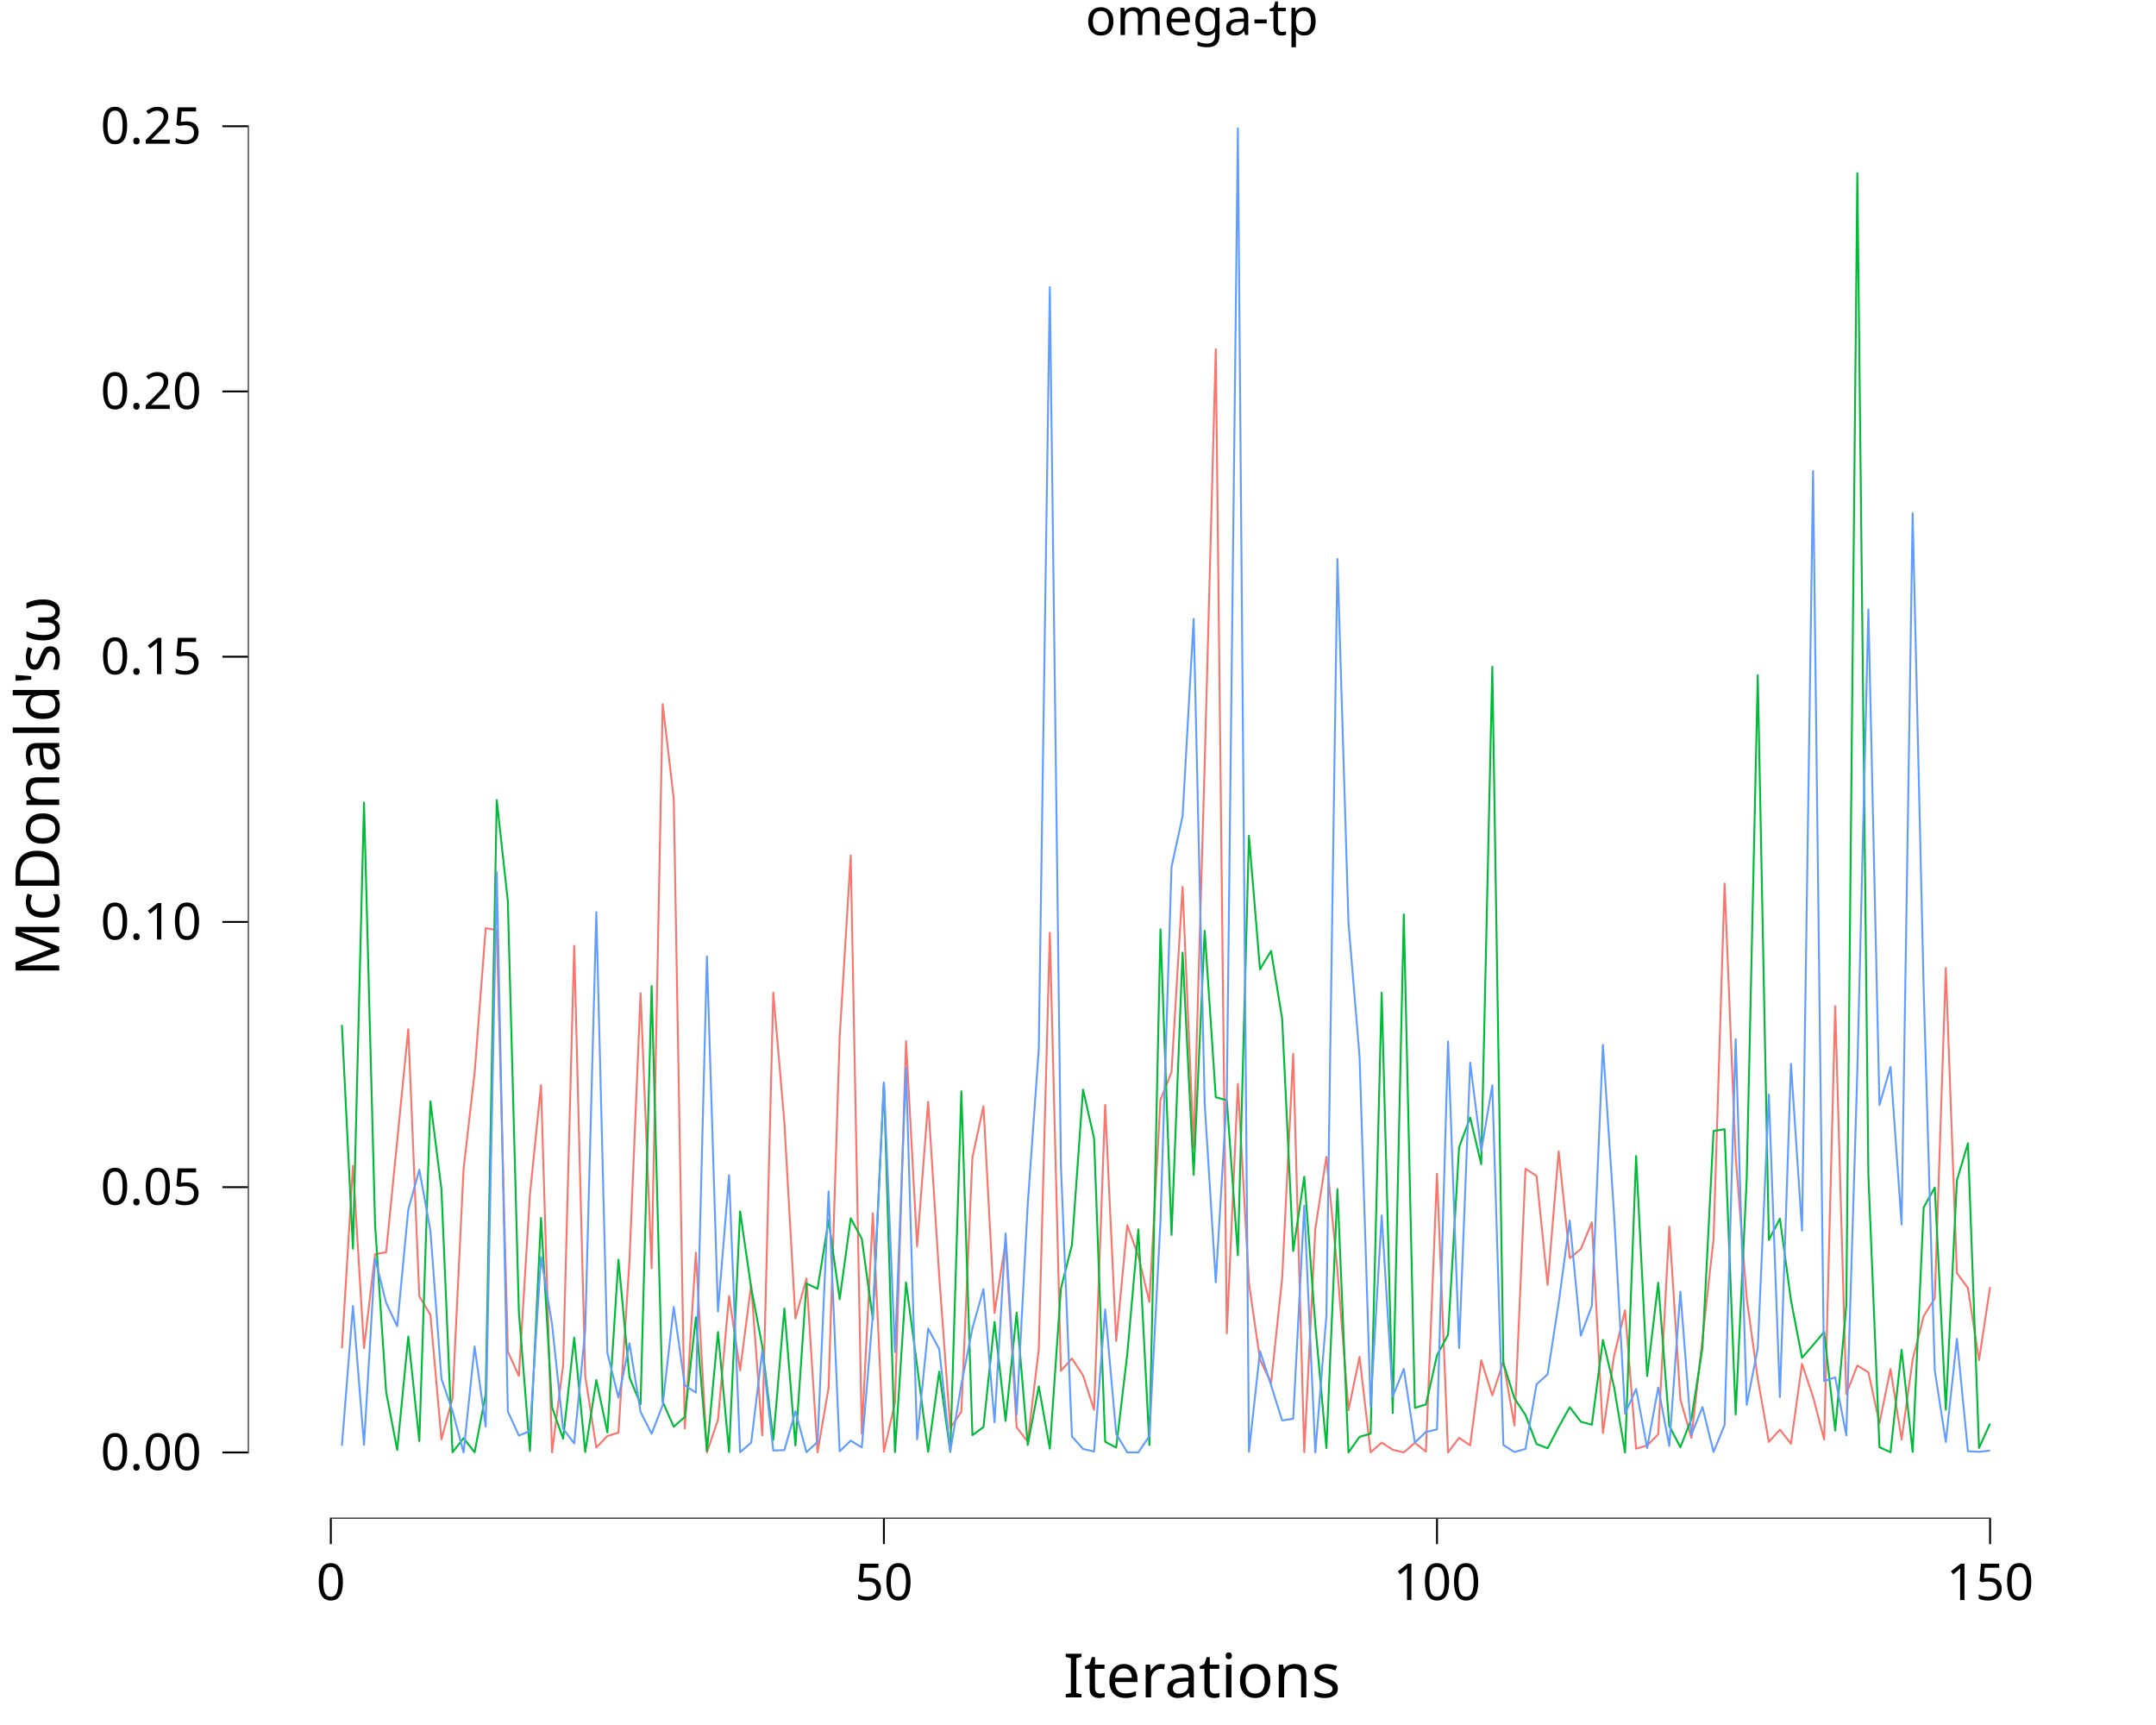
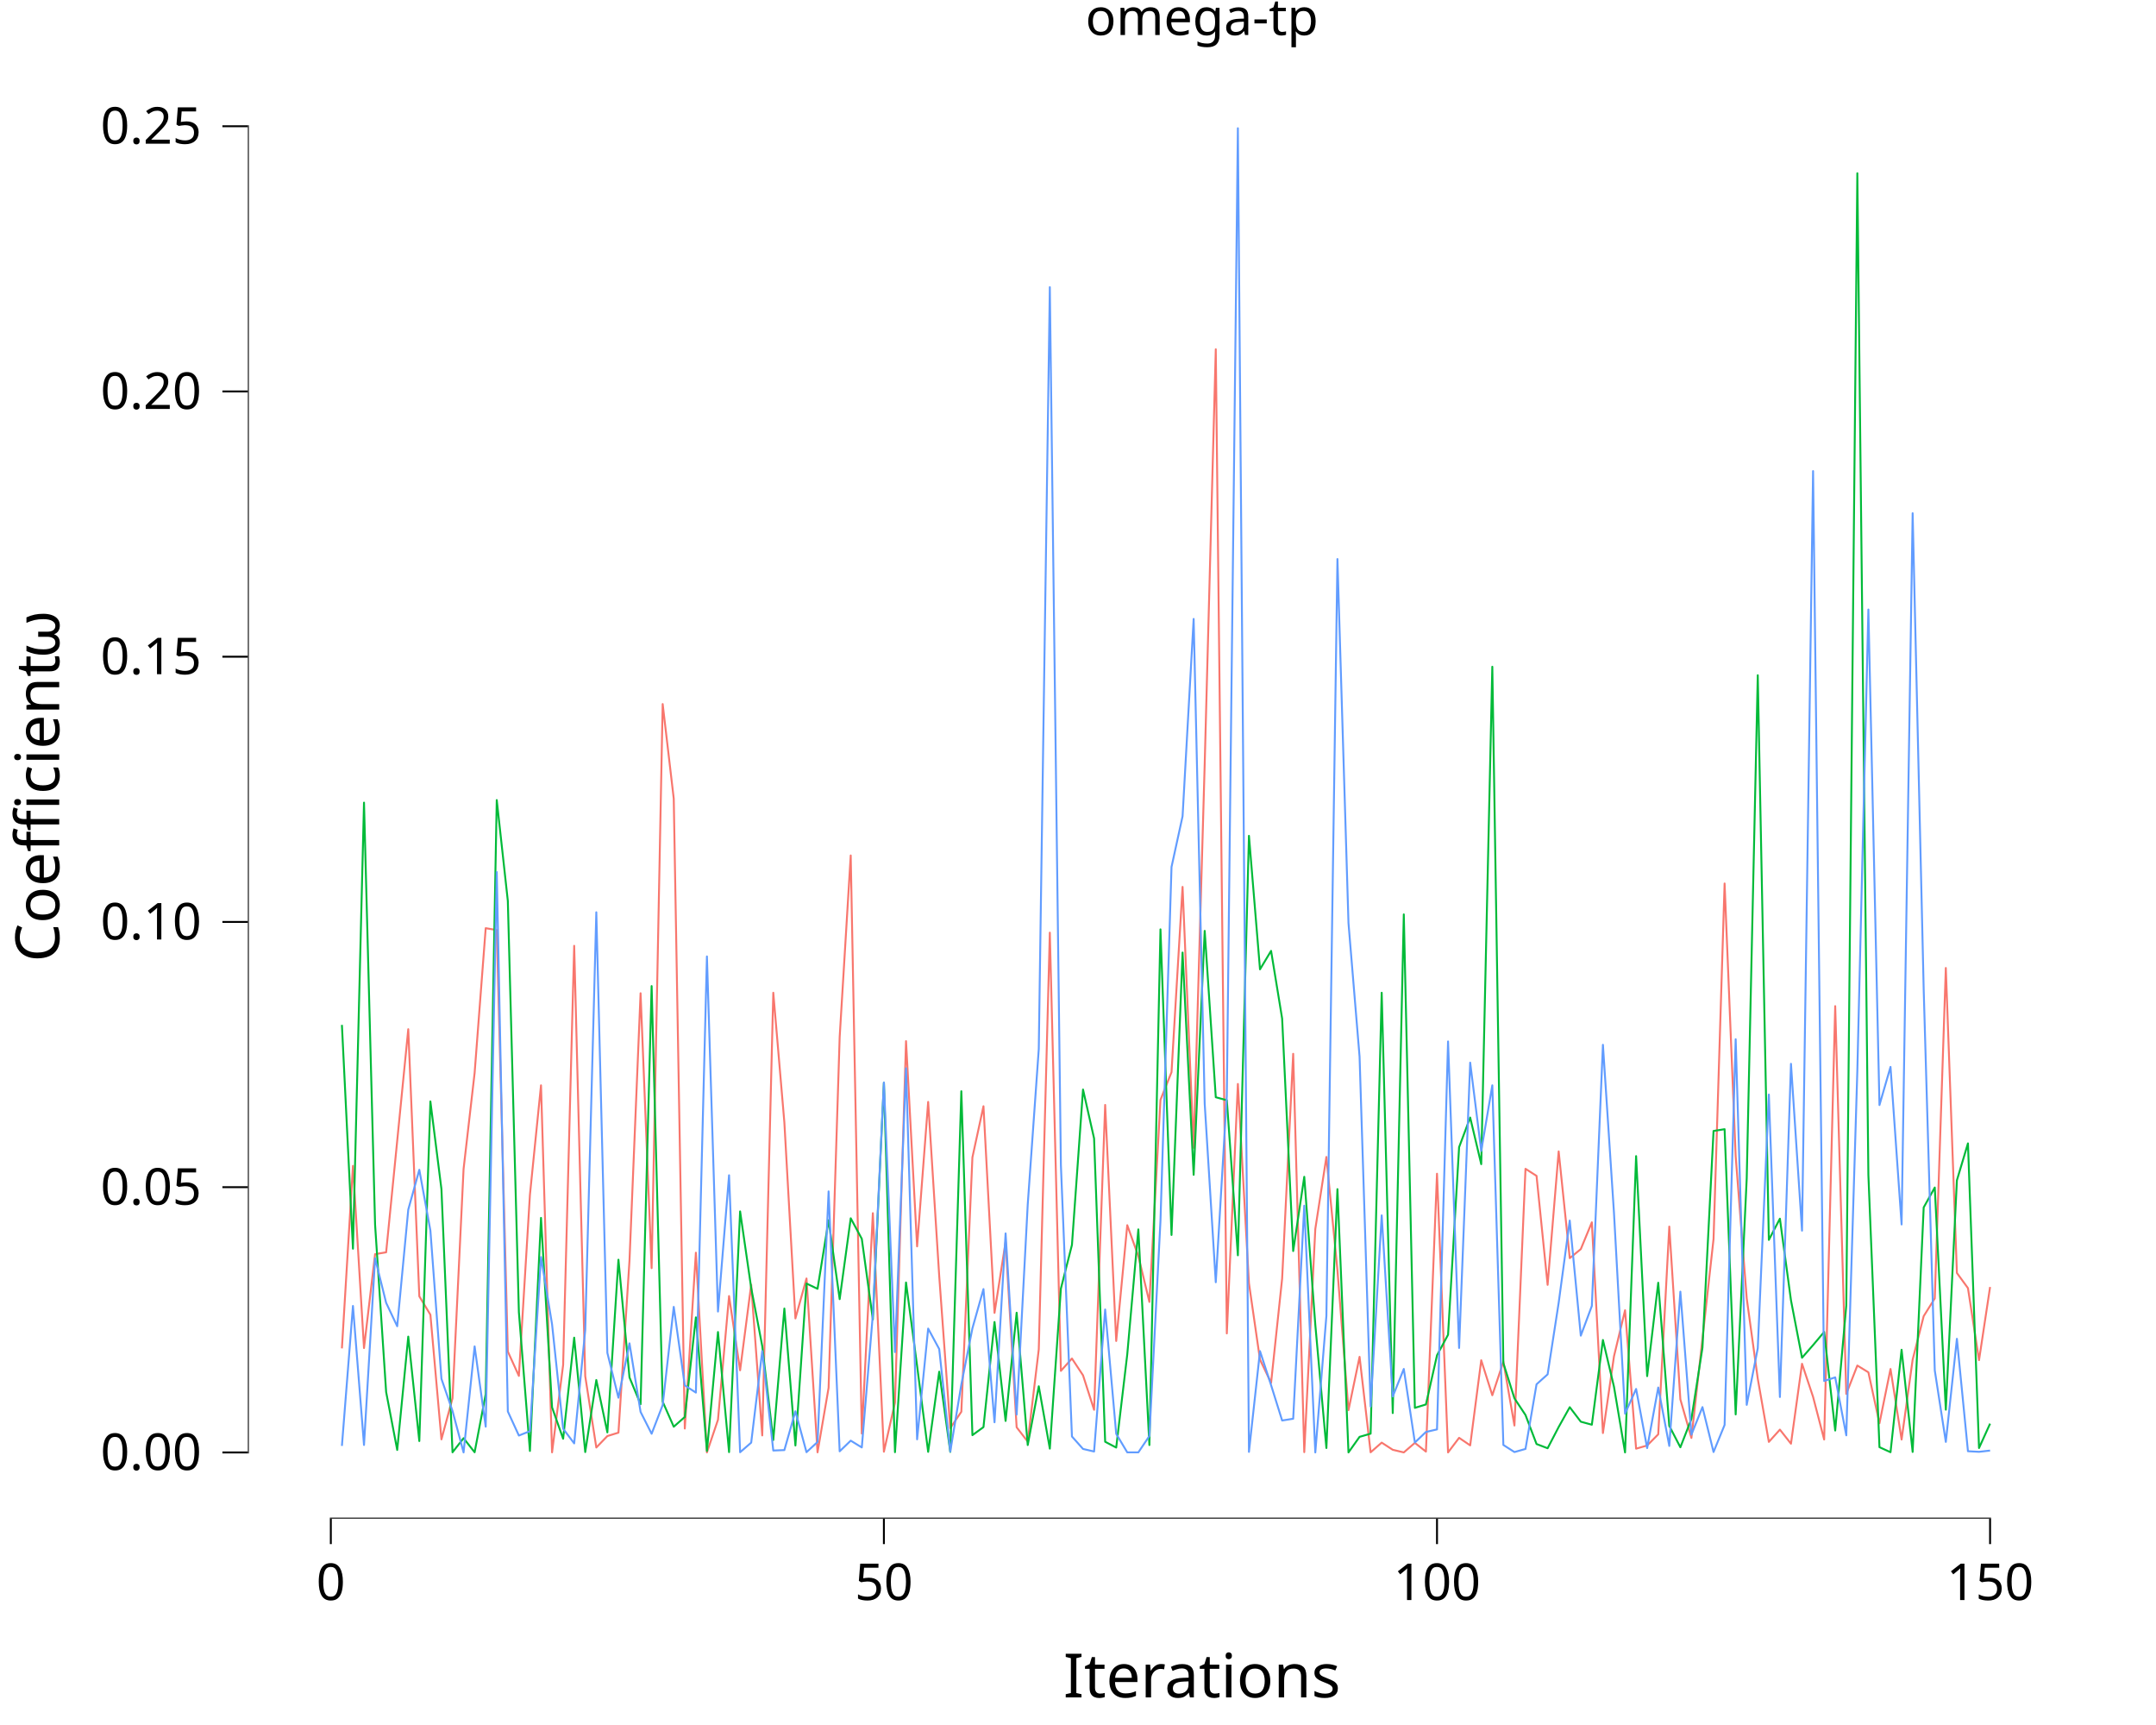
<svg xmlns="http://www.w3.org/2000/svg" class="svglite" data-engine-version="2.0" width="720.00pt" height="576.00pt" viewBox="0 0 720.00 576.00">
  <defs>
    <style type="text/css">
    .svglite line, .svglite polyline, .svglite polygon, .svglite path, .svglite rect, .svglite circle {
      fill: none;
      stroke: #000000;
      stroke-linecap: round;
      stroke-linejoin: round;
      stroke-miterlimit: 10.00;
    }
  </style>
  </defs>
  <rect width="100%" height="100%" style="stroke: none; fill: #FFFFFF;" />
  <defs>
    <clipPath id="cpMC4wMHw3MjAuMDB8MC4wMHw1NzYuMDA=">
      <rect x="0.00" y="0.00" width="720.00" height="576.00" />
    </clipPath>
  </defs>
  <g clip-path="url(#cpMC4wMHw3MjAuMDB8MC4wMHw1NzYuMDA=)">
    <rect x="0.00" y="0.00" width="720.00" height="576.00" style="stroke-width: 10.67; stroke: none;" />
  </g>
  <defs>
    <clipPath id="cpODIuNzh8NzIwLjAwfDIwLjcxfDUwNy4wOQ==">
      <rect x="82.78" y="20.71" width="637.22" height="486.39" />
    </clipPath>
  </defs>
  <g clip-path="url(#cpODIuNzh8NzIwLjAwfDIwLjcxfDUwNy4wOQ==)">
    <rect x="82.78" y="20.71" width="637.22" height="486.39" style="stroke-width: 10.67; stroke: none;" />
    <polyline points="114.18,450.24 117.87,389.30 121.56,450.13 125.26,418.78 128.95,418.16 132.65,380.92 136.34,343.66 140.03,432.86 143.73,439.00 147.42,480.62 151.12,466.89 154.81,390.35 158.50,358.27 162.20,309.93 165.89,310.56 169.59,451.30 173.28,459.43 176.97,398.97 180.67,362.40 184.36,484.96 188.06,455.77 191.75,315.82 195.44,459.53 199.14,483.34 202.83,479.52 206.53,478.38 210.22,420.89 213.92,331.65 217.61,423.44 221.30,235.09 225.00,266.68 228.69,477.01 232.39,418.29 236.08,484.98 239.77,474.08 243.47,432.77 247.16,457.56 250.86,428.98 254.55,479.31 258.24,331.49 261.94,374.80 265.63,440.24 269.33,426.90 273.02,484.95 276.71,463.40 280.41,346.30 284.10,285.65 287.80,478.69 291.49,405.09 295.18,484.74 298.88,468.33 302.57,347.65 306.27,416.18 309.96,367.94 313.65,426.04 317.35,476.86 321.04,471.40 324.74,386.45 328.43,369.38 332.12,438.39 335.82,414.69 339.51,476.59 343.21,481.38 346.90,450.56 350.59,311.42 354.29,457.75 357.98,453.63 361.68,459.24 365.37,470.75 369.07,368.95 372.76,447.77 376.45,409.11 380.15,419.42 383.84,434.73 387.54,367.26 391.23,358.01 394.92,296.14 398.62,383.29 402.31,255.12 406.01,116.62 409.70,445.24 413.39,361.95 417.09,428.48 420.78,454.02 424.48,461.74 428.17,426.94 431.86,351.88 435.56,484.89 439.25,410.37 442.95,386.32 446.64,424.15 450.33,470.86 454.03,453.06 457.72,484.94 461.42,481.71 465.11,484.10 468.80,484.98 472.50,481.79 476.19,484.71 479.89,391.92 483.58,484.98 487.27,480.11 490.97,482.63 494.66,454.21 498.36,465.89 502.05,454.70 505.75,476.00 509.44,390.28 513.13,392.64 516.83,429.03 520.52,384.47 524.22,420.11 527.91,417.10 531.60,408.15 535.30,478.51 538.99,452.90 542.69,437.51 546.38,483.73 550.07,482.67 553.77,478.94 557.46,409.57 561.16,467.27 564.85,480.15 568.54,447.03 572.24,413.73 575.93,295.01 579.63,386.08 583.32,433.53 587.01,460.37 590.71,481.47 594.40,477.37 598.10,482.07 601.79,455.38 605.48,466.43 609.18,480.67 612.87,335.96 616.57,465.45 620.26,455.97 623.95,458.23 627.65,475.24 631.34,457.12 635.04,480.68 638.73,454.01 642.42,439.48 646.12,433.55 649.81,323.22 653.51,425.06 657.20,430.12 660.90,454.17 664.59,429.74 " style="stroke-width: 0.64; stroke: #F8766D; stroke-linecap: butt;" />
    <polyline points="114.18,342.23 117.87,416.96 121.56,268.01 125.26,408.95 128.95,464.80 132.65,484.16 136.34,446.31 140.03,481.19 143.73,367.79 147.42,397.08 151.12,484.94 154.81,480.23 158.50,484.93 162.20,465.52 165.89,267.15 169.59,300.83 173.28,438.13 176.97,484.49 180.67,406.67 184.36,469.94 188.06,480.41 191.75,446.66 195.44,484.86 199.14,460.80 202.83,478.29 206.53,420.63 210.22,459.94 213.92,468.88 217.61,329.26 221.30,468.03 225.00,476.40 228.69,473.14 232.39,439.88 236.08,484.49 239.77,444.78 243.47,484.88 247.16,404.50 250.86,430.05 254.55,449.47 258.24,480.85 261.94,436.94 265.63,482.67 269.33,428.59 273.02,430.35 276.71,407.44 280.41,433.80 284.10,406.80 287.80,413.66 291.49,440.58 295.18,361.60 298.88,484.90 302.57,428.24 306.27,456.12 309.96,484.79 313.65,458.03 317.35,484.81 321.04,364.38 324.74,479.22 328.43,476.53 332.12,441.43 335.82,474.47 339.51,438.33 343.21,482.52 346.90,462.90 350.59,483.72 354.29,430.27 357.98,415.69 361.68,363.81 365.37,380.13 369.07,481.42 372.76,483.36 376.45,452.24 380.15,410.51 383.84,482.52 387.54,310.32 391.23,412.37 394.92,318.07 398.62,392.29 402.31,310.83 406.01,366.38 409.70,367.38 413.39,419.16 417.09,279.09 420.78,323.67 424.48,317.51 428.17,340.10 431.86,417.74 435.56,392.95 439.25,442.37 442.95,483.51 446.64,397.07 450.33,484.98 454.03,479.78 457.72,478.72 461.42,331.49 465.11,471.84 468.80,305.33 472.50,470.10 476.19,468.97 479.89,452.55 483.58,445.69 487.27,383.05 490.97,373.16 494.66,388.73 498.36,222.63 502.05,455.16 505.75,466.93 509.44,472.49 513.13,482.18 516.83,483.59 520.52,476.50 524.22,469.88 527.91,474.72 531.60,475.73 535.30,447.44 538.99,463.04 542.69,484.98 546.38,386.04 550.07,459.51 553.77,428.32 557.46,476.11 561.16,483.27 564.85,473.80 568.54,449.99 572.24,377.64 575.93,377.05 579.63,472.29 583.32,393.46 587.01,225.47 590.71,414.02 594.40,406.94 598.10,434.19 601.79,453.37 605.48,449.14 609.18,444.75 612.87,477.67 616.57,435.91 620.26,57.85 623.95,392.34 627.65,483.23 631.34,484.91 635.04,450.70 638.73,484.82 642.42,403.17 646.12,396.53 649.81,470.71 653.51,394.12 657.20,381.79 660.90,483.51 664.59,475.37 " style="stroke-width: 0.64; stroke: #00BA38; stroke-linecap: butt;" />
    <polyline points="114.18,482.81 117.87,436.07 121.56,482.50 125.26,420.15 128.95,435.03 132.65,442.85 136.34,403.91 140.03,390.61 143.73,410.90 147.42,460.40 151.12,471.15 154.81,484.99 158.50,449.58 162.20,476.38 165.89,291.19 169.59,471.30 173.28,479.35 176.97,477.88 180.67,419.74 184.36,442.20 188.06,477.07 191.75,481.96 195.44,444.15 199.14,304.62 202.83,451.73 206.53,466.71 210.22,448.56 213.92,471.45 217.61,478.75 221.30,469.18 225.00,436.38 228.69,462.60 232.39,465.01 236.08,319.37 239.77,437.94 243.47,392.43 247.16,484.92 250.86,481.72 254.55,451.16 258.24,484.35 261.94,484.20 265.63,471.24 269.33,484.90 273.02,481.50 276.71,397.82 280.41,484.61 284.10,481.05 287.80,483.32 291.49,438.96 295.18,361.47 298.88,451.49 302.57,356.70 306.27,480.61 309.96,443.63 313.65,450.46 317.35,484.68 321.04,462.29 324.74,443.54 328.43,430.44 332.12,474.92 335.82,411.86 339.51,472.34 343.21,402.23 346.90,350.28 350.59,95.88 354.29,389.10 357.98,479.66 361.68,483.82 365.37,484.68 369.07,437.26 372.76,478.78 376.45,484.96 380.15,484.97 383.84,479.50 387.54,407.68 391.23,289.49 394.92,272.56 398.62,206.67 402.31,368.53 406.01,428.16 409.70,365.91 413.39,42.82 417.09,484.80 420.78,451.16 424.48,462.53 428.17,474.32 431.86,473.74 435.56,402.60 439.25,484.99 442.95,439.40 446.64,186.67 450.33,308.24 454.03,352.83 457.72,469.64 461.42,405.83 465.11,466.31 468.80,457.11 472.50,481.68 476.19,478.15 479.89,477.30 483.58,347.75 487.27,450.10 490.97,354.83 494.66,384.31 498.36,362.40 502.05,482.49 505.75,484.86 509.44,483.82 513.13,462.23 516.83,458.92 520.52,435.02 524.22,407.56 527.91,445.99 531.60,436.07 535.30,348.87 538.99,404.99 542.69,472.03 546.38,463.79 550.07,483.53 553.77,463.31 557.46,482.82 561.16,431.30 564.85,479.05 568.54,469.85 572.24,484.85 575.93,475.81 579.63,347.02 583.32,469.10 587.01,450.20 590.71,365.49 594.40,466.48 598.10,355.22 601.79,410.93 605.48,157.30 609.18,461.13 612.87,459.92 616.57,479.28 620.26,357.60 623.95,203.53 627.65,368.99 631.34,356.25 635.04,408.86 638.73,171.37 642.42,330.46 646.12,457.59 649.81,481.47 653.51,447.04 657.20,484.58 660.90,484.78 664.59,484.36 " style="stroke-width: 0.64; stroke: #619CFF; stroke-linecap: butt;" />
    <line x1="110.16" y1="507.09" x2="664.91" y2="507.09" style="stroke-width: 0.64; stroke-linecap: butt;" />
    <line x1="82.78" y1="485.31" x2="82.78" y2="41.83" style="stroke-width: 0.64; stroke-linecap: butt;" />
    <rect x="82.78" y="20.71" width="637.22" height="486.39" style="stroke-width: 0.00; stroke: none;" />
  </g>
  <g clip-path="url(#cpMC4wMHw3MjAuMDB8MC4wMHw1NzYuMDA=)">
    <polyline points="82.78,507.09 82.78,20.71 " style="stroke-width: 0.00; stroke: none; stroke-linecap: butt;" />
    <text x="67.30" y="490.84" text-anchor="end" style="font-size: 17.00px; font-family: sans;" textLength="33.09px" lengthAdjust="spacingAndGlyphs">0.00</text>
    <text x="67.30" y="402.27" text-anchor="end" style="font-size: 17.00px; font-family: sans;" textLength="33.09px" lengthAdjust="spacingAndGlyphs">0.05</text>
    <text x="67.30" y="313.70" text-anchor="end" style="font-size: 17.00px; font-family: sans;" textLength="33.09px" lengthAdjust="spacingAndGlyphs">0.10</text>
    <text x="67.30" y="225.13" text-anchor="end" style="font-size: 17.00px; font-family: sans;" textLength="33.09px" lengthAdjust="spacingAndGlyphs">0.15</text>
    <text x="67.30" y="136.56" text-anchor="end" style="font-size: 17.00px; font-family: sans;" textLength="33.09px" lengthAdjust="spacingAndGlyphs">0.20</text>
    <text x="67.30" y="47.99" text-anchor="end" style="font-size: 17.00px; font-family: sans;" textLength="33.09px" lengthAdjust="spacingAndGlyphs">0.25</text>
    <polyline points="74.27,484.99 82.78,484.99 " style="stroke-width: 0.64; stroke-linecap: butt;" />
    <polyline points="74.27,396.42 82.78,396.42 " style="stroke-width: 0.64; stroke-linecap: butt;" />
    <polyline points="74.27,307.85 82.78,307.85 " style="stroke-width: 0.64; stroke-linecap: butt;" />
    <polyline points="74.27,219.28 82.78,219.28 " style="stroke-width: 0.64; stroke-linecap: butt;" />
    <polyline points="74.27,130.71 82.78,130.71 " style="stroke-width: 0.64; stroke-linecap: butt;" />
    <polyline points="74.27,42.15 82.78,42.15 " style="stroke-width: 0.64; stroke-linecap: butt;" />
    <polyline points="82.78,507.09 720.00,507.09 " style="stroke-width: 0.00; stroke: none; stroke-linecap: butt;" />
    <polyline points="110.48,515.60 110.48,507.09 " style="stroke-width: 0.64; stroke-linecap: butt;" />
    <polyline points="295.18,515.60 295.18,507.09 " style="stroke-width: 0.64; stroke-linecap: butt;" />
    <polyline points="479.89,515.60 479.89,507.09 " style="stroke-width: 0.64; stroke-linecap: butt;" />
    <polyline points="664.59,515.60 664.59,507.09 " style="stroke-width: 0.64; stroke-linecap: butt;" />
    <text x="110.48" y="534.27" text-anchor="middle" style="font-size: 17.00px; font-family: sans;" textLength="9.46px" lengthAdjust="spacingAndGlyphs">0</text>
    <text x="295.18" y="534.27" text-anchor="middle" style="font-size: 17.00px; font-family: sans;" textLength="18.91px" lengthAdjust="spacingAndGlyphs">50</text>
    <text x="479.89" y="534.27" text-anchor="middle" style="font-size: 17.00px; font-family: sans;" textLength="28.37px" lengthAdjust="spacingAndGlyphs">100</text>
    <text x="664.59" y="534.27" text-anchor="middle" style="font-size: 17.00px; font-family: sans;" textLength="28.37px" lengthAdjust="spacingAndGlyphs">150</text>
    <text x="401.39" y="566.78" text-anchor="middle" style="font-size: 20.40px; font-family: sans;" textLength="83.92px" lengthAdjust="spacingAndGlyphs">Iterations</text>
-     <text transform="translate(19.77,326.04) rotate(-90)" style="font-size: 20.40px; font-family: sans;" textLength="105.96px" lengthAdjust="spacingAndGlyphs">McDonald's</text>
-     <text transform="translate(19.77,220.08) rotate(-90)" style="font-size: 20.40px; font-family: sans;" textLength="5.10px" lengthAdjust="spacingAndGlyphs"> </text>
-     <text transform="translate(19.77,214.98) rotate(-90)" style="font-size: 20.40px; font-family: sans;" textLength="13.22px" lengthAdjust="spacingAndGlyphs">ω</text>
+     <text transform="translate(19.77,321.26) rotate(-90)" style="font-size: 20.40px; font-family: sans;" textLength="96.39px" lengthAdjust="spacingAndGlyphs">Coefficient</text>
+     <text transform="translate(19.77,224.87) rotate(-90)" style="font-size: 20.40px; font-family: sans;" textLength="5.10px" lengthAdjust="spacingAndGlyphs"> </text>
+     <text transform="translate(19.77,219.76) rotate(-90)" style="font-size: 20.40px; font-family: sans;" textLength="13.22px" lengthAdjust="spacingAndGlyphs">ω</text>
    <text x="401.39" y="11.70" text-anchor="middle" style="font-size: 17.00px; font-family: sans;" textLength="71.83px" lengthAdjust="spacingAndGlyphs">omega-tp</text>
  </g>
</svg>
